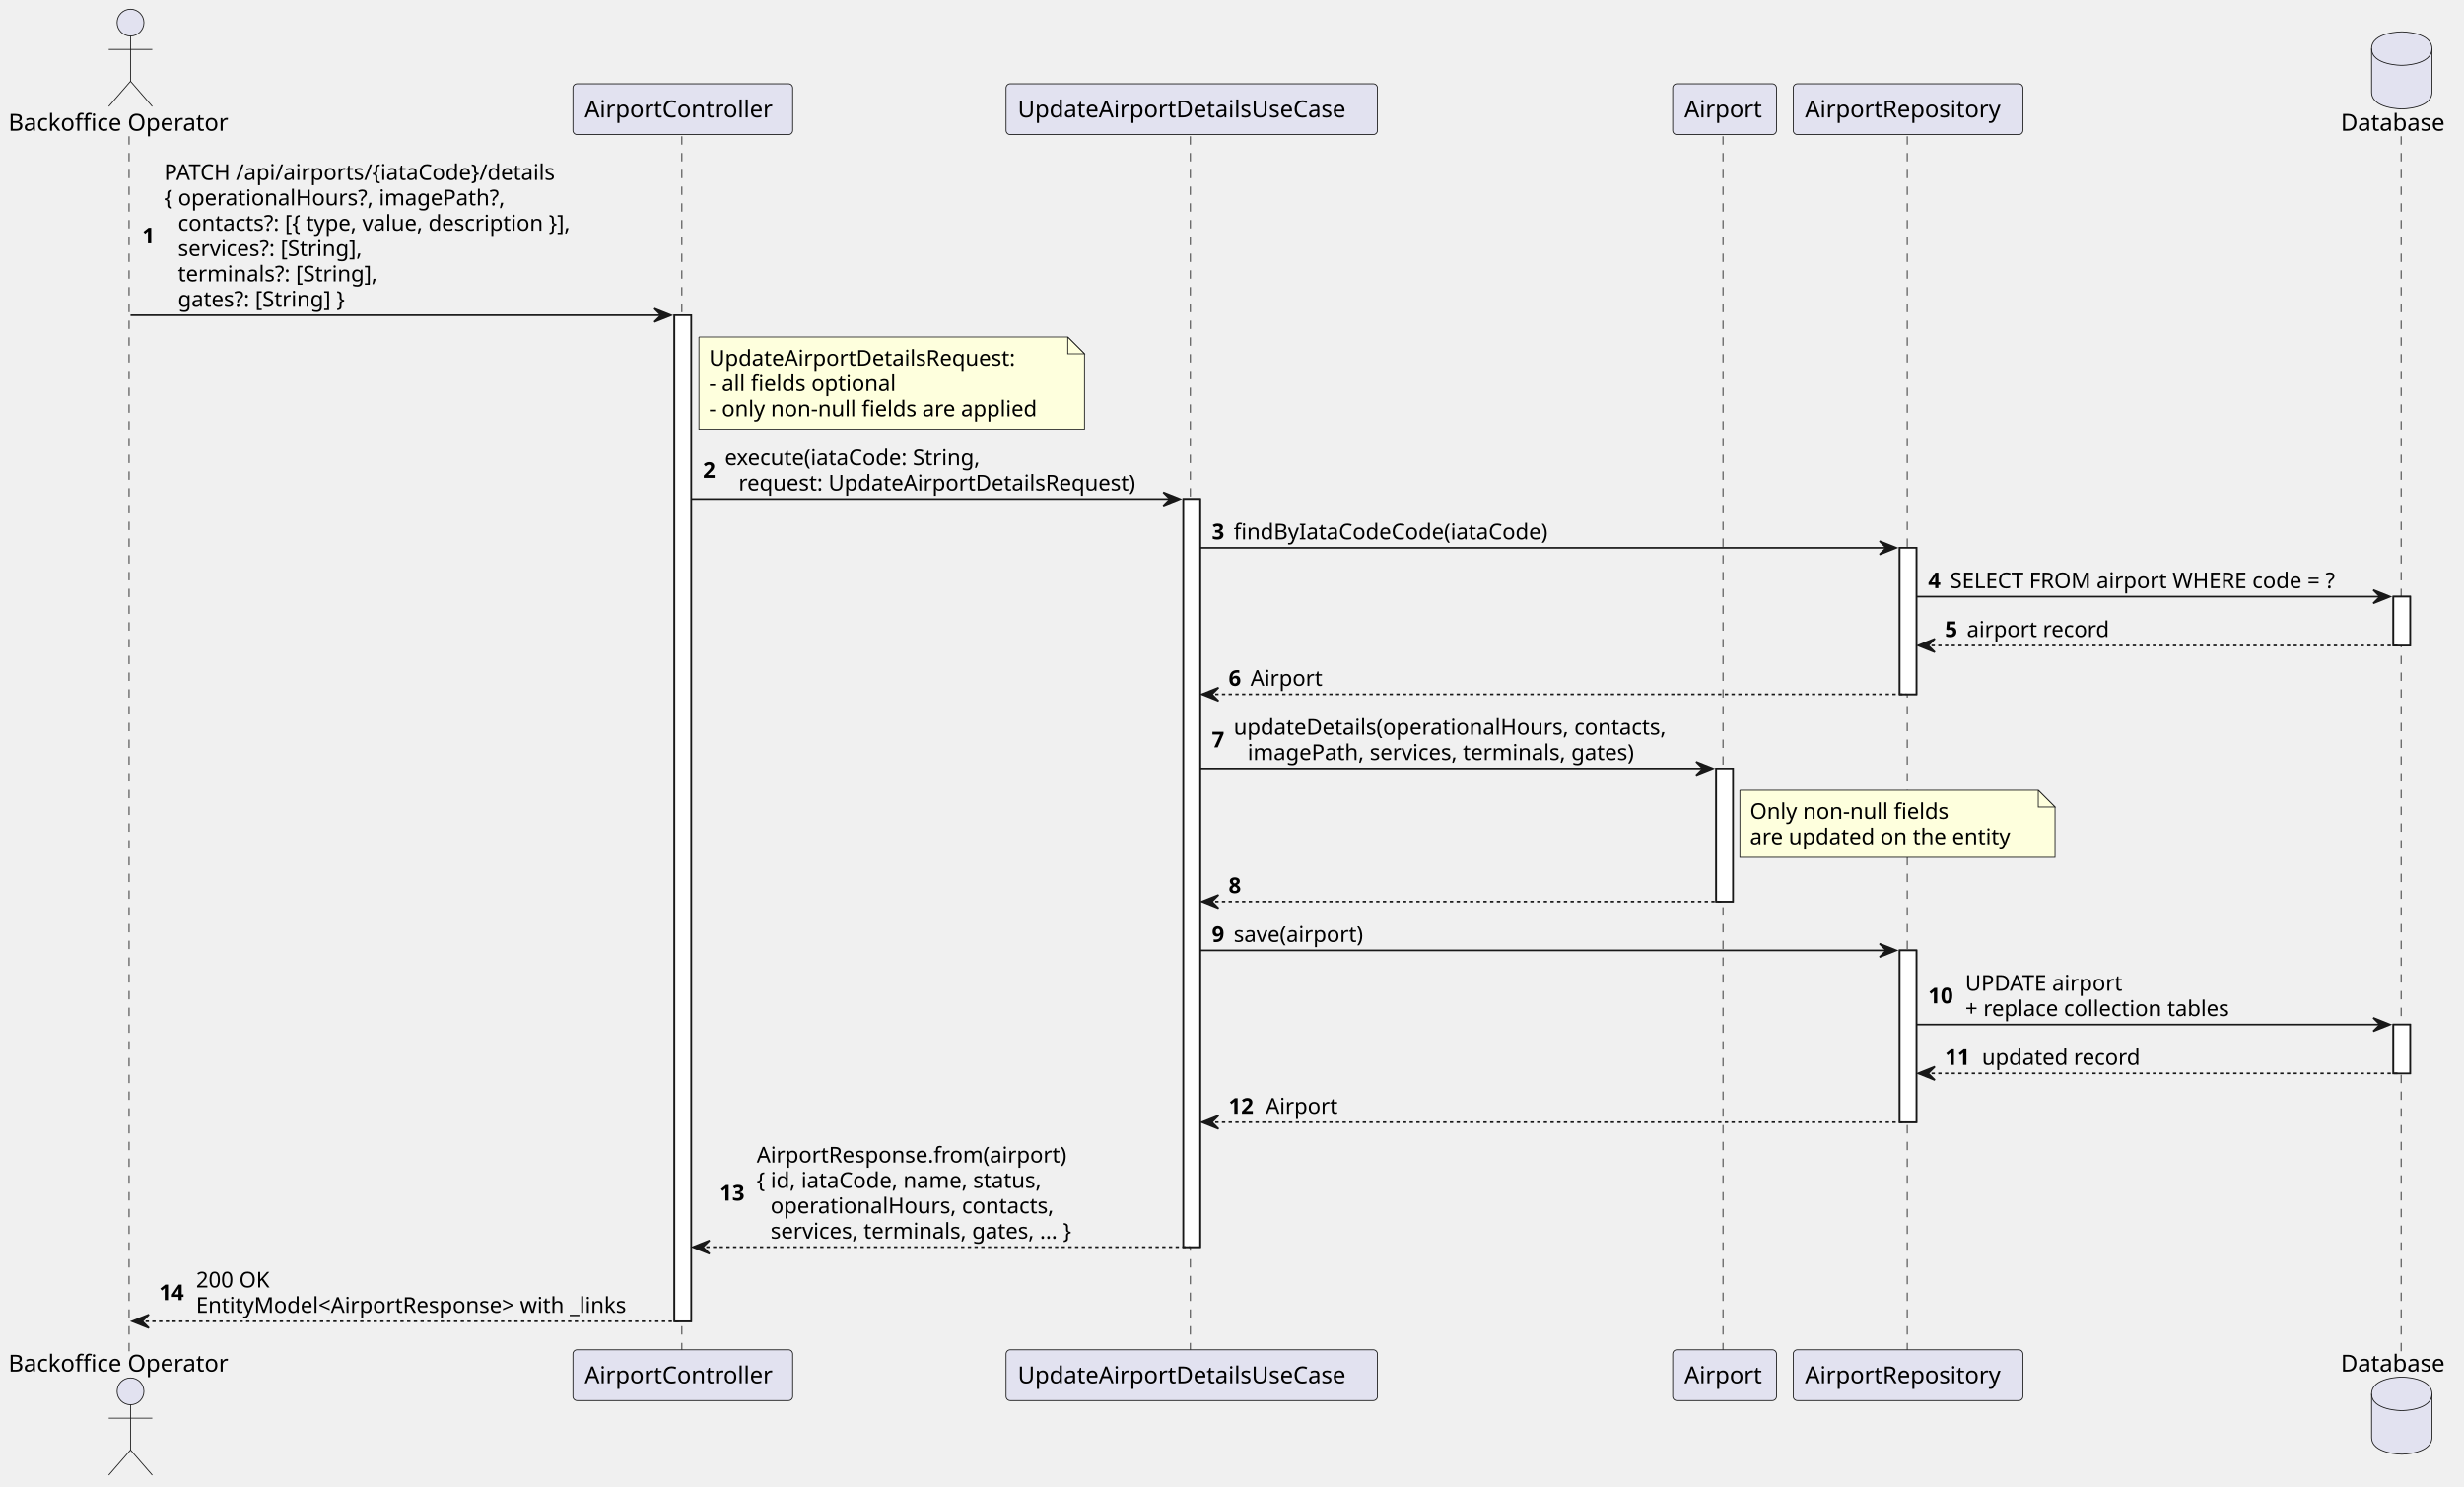
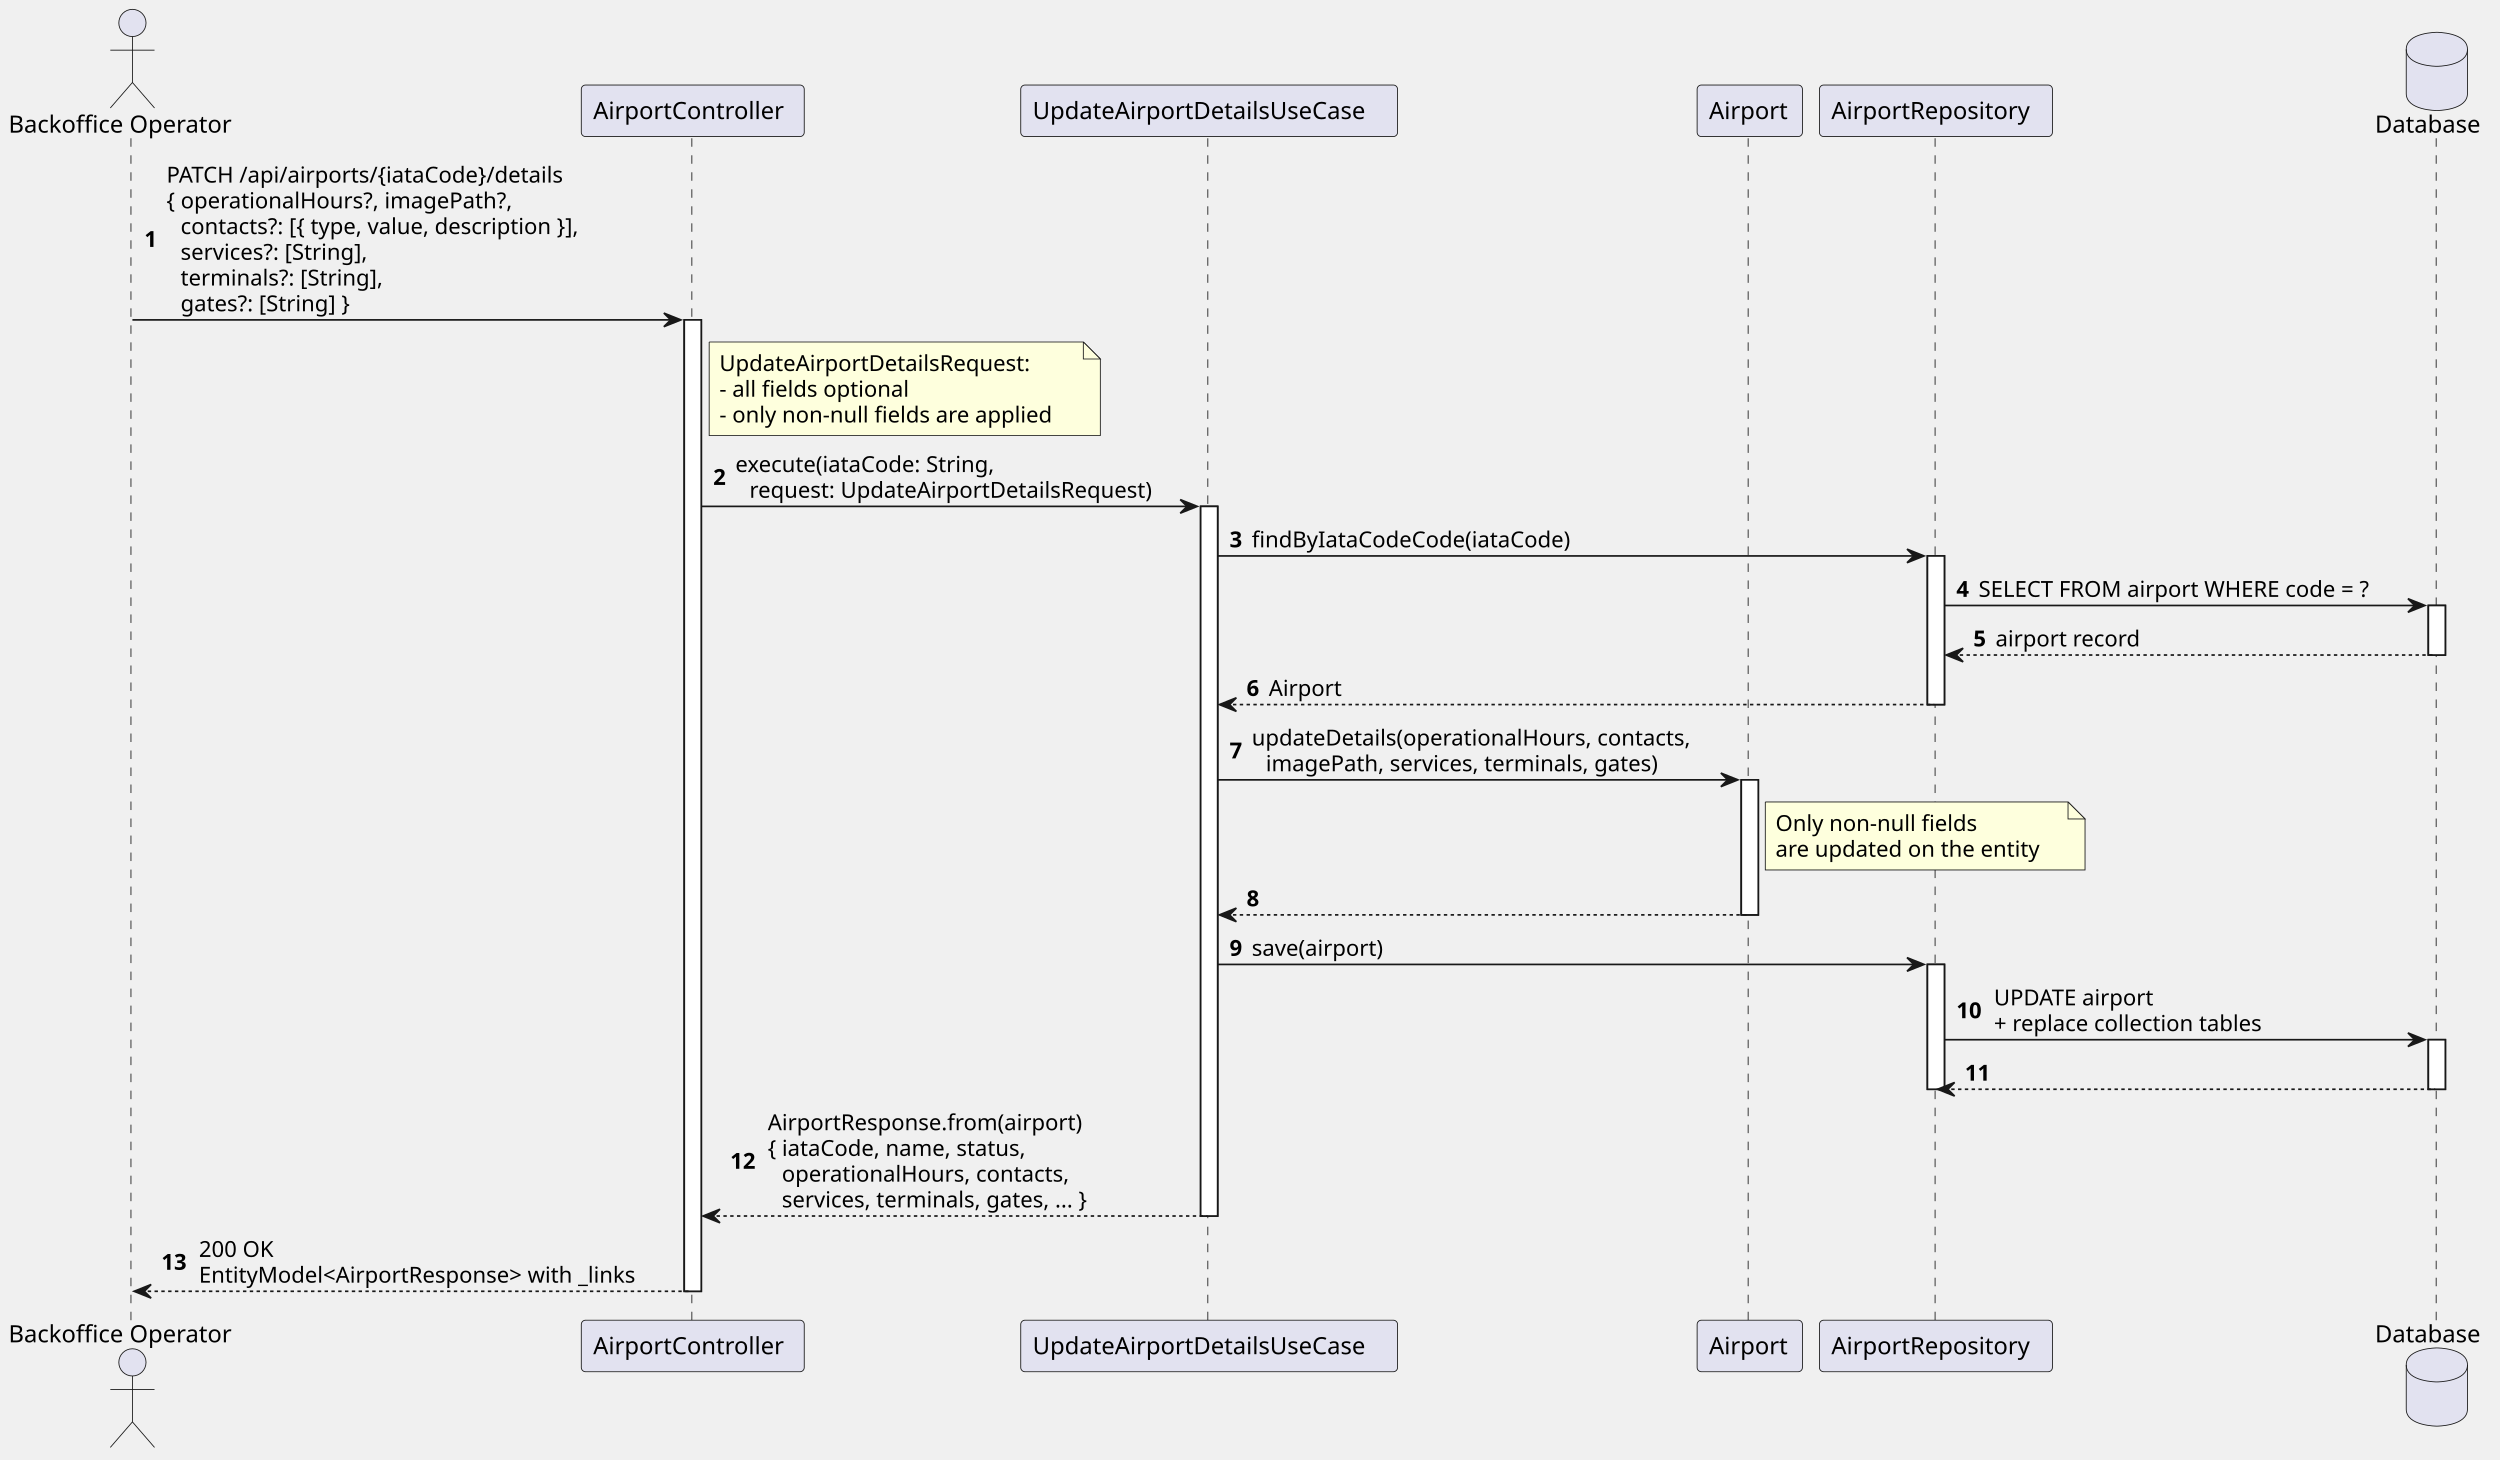
- <svg xmlns="http://www.w3.org/2000/svg" contentStyleType="text/css" data-diagram-type="SEQUENCE" height="887px" preserveAspectRatio="none" style="width:1470px;height:887px;background:#FFFFFF;" version="1.1" viewBox="0 0 1470 887" width="1470px" zoomAndPan="magnify">
+ <svg xmlns="http://www.w3.org/2000/svg" contentStyleType="text/css" data-diagram-type="SEQUENCE" height="858px" preserveAspectRatio="none" style="width:1470px;height:858px;background:#FFFFFF;" version="1.1" viewBox="0 0 1470 858" width="1470px" zoomAndPan="magnify">
  <defs />
  <g>
    <g>
-       <rect fill="#FFFFFF" height="600.32" style="stroke:#181818;stroke-width:1;" width="10" x="402.35" y="188.094" />
-     </g>
-     <g>
-       <rect fill="#FFFFFF" height="446.391" style="stroke:#181818;stroke-width:1;" width="10" x="705.982" y="297.758" />
+       <rect fill="#FFFFFF" height="571.188" style="stroke:#181818;stroke-width:1;" width="10" x="402.35" y="188.094" />
+     </g>
+     <g>
+       <rect fill="#FFFFFF" height="417.258" style="stroke:#181818;stroke-width:1;" width="10" x="705.982" y="297.758" />
    </g>
    <g>
      <rect fill="#FFFFFF" height="79.398" style="stroke:#181818;stroke-width:1;" width="10" x="1023.871" y="458.555" />
    </g>
    <g>
      <rect fill="#FFFFFF" height="87.398" style="stroke:#181818;stroke-width:1;" width="10" x="1133.327" y="326.891" />
    </g>
    <g>
-       <rect fill="#FFFFFF" height="102.531" style="stroke:#181818;stroke-width:1;" width="10" x="1133.327" y="567.086" />
+       <rect fill="#FFFFFF" height="73.398" style="stroke:#181818;stroke-width:1;" width="10" x="1133.327" y="567.086" />
    </g>
    <g>
      <rect fill="#FFFFFF" height="29.133" style="stroke:#181818;stroke-width:1;" width="10" x="1427.87" y="356.023" />
    </g>
    <g>
      <rect fill="#FFFFFF" height="29.133" style="stroke:#181818;stroke-width:1;" width="10" x="1427.87" y="611.352" />
    </g>
    <g class="participant-lifeline" data-entity-uid="part1" data-qualified-name="BO" id="part1-lifeline">
      <g>
-         <rect fill="#000000" fill-opacity="0" height="725.117" width="8" x="73.863" y="81.297" />
-         <line style="stroke:#181818;stroke-width:0.5;stroke-dasharray:5,5;" x1="77" x2="77" y1="81.297" y2="806.414" />
+         <rect fill="#000000" fill-opacity="0" height="695.984" width="8" x="73.863" y="81.297" />
+         <line style="stroke:#181818;stroke-width:0.5;stroke-dasharray:5,5;" x1="77" x2="77" y1="81.297" y2="777.281" />
      </g>
    </g>
    <g class="participant-lifeline" data-entity-uid="part2" data-qualified-name="Ctrl" id="part2-lifeline">
      <g>
-         <rect fill="#000000" fill-opacity="0" height="725.117" width="8" x="403.35" y="81.297" />
-         <line style="stroke:#181818;stroke-width:0.5;stroke-dasharray:5,5;" x1="406.803" x2="406.803" y1="81.297" y2="806.414" />
+         <rect fill="#000000" fill-opacity="0" height="695.984" width="8" x="403.35" y="81.297" />
+         <line style="stroke:#181818;stroke-width:0.5;stroke-dasharray:5,5;" x1="406.803" x2="406.803" y1="81.297" y2="777.281" />
      </g>
    </g>
    <g class="participant-lifeline" data-entity-uid="part3" data-qualified-name="UC" id="part3-lifeline">
      <g>
-         <rect fill="#000000" fill-opacity="0" height="725.117" width="8" x="706.982" y="81.297" />
-         <line style="stroke:#181818;stroke-width:0.5;stroke-dasharray:5,5;" x1="710.195" x2="710.195" y1="81.297" y2="806.414" />
+         <rect fill="#000000" fill-opacity="0" height="695.984" width="8" x="706.982" y="81.297" />
+         <line style="stroke:#181818;stroke-width:0.5;stroke-dasharray:5,5;" x1="710.195" x2="710.195" y1="81.297" y2="777.281" />
      </g>
    </g>
    <g class="participant-lifeline" data-entity-uid="part4" data-qualified-name="Entity" id="part4-lifeline">
      <g>
-         <rect fill="#000000" fill-opacity="0" height="725.117" width="8" x="1024.871" y="81.297" />
-         <line style="stroke:#181818;stroke-width:0.5;stroke-dasharray:5,5;" x1="1027.911" x2="1027.911" y1="81.297" y2="806.414" />
+         <rect fill="#000000" fill-opacity="0" height="695.984" width="8" x="1024.871" y="81.297" />
+         <line style="stroke:#181818;stroke-width:0.5;stroke-dasharray:5,5;" x1="1027.911" x2="1027.911" y1="81.297" y2="777.281" />
      </g>
    </g>
    <g class="participant-lifeline" data-entity-uid="part5" data-qualified-name="Repo" id="part5-lifeline">
      <g>
-         <rect fill="#000000" fill-opacity="0" height="725.117" width="8" x="1134.327" y="81.297" />
-         <line style="stroke:#181818;stroke-width:0.5;stroke-dasharray:5,5;" x1="1137.831" x2="1137.831" y1="81.297" y2="806.414" />
+         <rect fill="#000000" fill-opacity="0" height="695.984" width="8" x="1134.327" y="81.297" />
+         <line style="stroke:#181818;stroke-width:0.5;stroke-dasharray:5,5;" x1="1137.831" x2="1137.831" y1="81.297" y2="777.281" />
      </g>
    </g>
    <g class="participant-lifeline" data-entity-uid="part6" data-qualified-name="DB" id="part6-lifeline">
      <g>
-         <rect fill="#000000" fill-opacity="0" height="725.117" width="8" x="1428.87" y="81.297" />
-         <line style="stroke:#181818;stroke-width:0.5;stroke-dasharray:5,5;" x1="1432.469" x2="1432.469" y1="81.297" y2="806.414" />
+         <rect fill="#000000" fill-opacity="0" height="695.984" width="8" x="1428.87" y="81.297" />
+         <line style="stroke:#181818;stroke-width:0.5;stroke-dasharray:5,5;" x1="1432.469" x2="1432.469" y1="81.297" y2="777.281" />
      </g>
    </g>
    <g class="participant participant-head" data-entity-uid="part1" data-qualified-name="BO" id="part1-head">
      <text fill="#000000" font-family="sans-serif" font-size="14" lengthAdjust="spacing" textLength="139.727" x="5" y="77.995">Backoffice Operator</text>
      <ellipse cx="77.863" cy="13.5" fill="#E2E2F0" rx="8" ry="8" style="stroke:#181818;stroke-width:0.5;" />
      <path d="M77.863,21.5 L77.863,48.5 M64.863,29.5 L90.863,29.5 M77.863,48.5 L64.863,63.5 M77.863,48.5 L90.863,63.5" fill="none" style="stroke:#181818;stroke-width:0.5;" />
    </g>
    <g class="participant participant-tail" data-entity-uid="part1" data-qualified-name="BO" id="part1-tail">
-       <text fill="#000000" font-family="sans-serif" font-size="14" lengthAdjust="spacing" textLength="139.727" x="5" y="818.409">Backoffice Operator</text>
-       <ellipse cx="77.863" cy="830.211" fill="#E2E2F0" rx="8" ry="8" style="stroke:#181818;stroke-width:0.5;" />
-       <path d="M77.863,838.211 L77.863,865.211 M64.863,846.211 L90.863,846.211 M77.863,865.211 L64.863,880.211 M77.863,865.211 L90.863,880.211" fill="none" style="stroke:#181818;stroke-width:0.5;" />
+       <text fill="#000000" font-family="sans-serif" font-size="14" lengthAdjust="spacing" textLength="139.727" x="5" y="789.276">Backoffice Operator</text>
+       <ellipse cx="77.863" cy="801.078" fill="#E2E2F0" rx="8" ry="8" style="stroke:#181818;stroke-width:0.5;" />
+       <path d="M77.863,809.078 L77.863,836.078 M64.863,817.078 L90.863,817.078 M77.863,836.078 L64.863,851.078 M77.863,836.078 L90.863,851.078" fill="none" style="stroke:#181818;stroke-width:0.5;" />
    </g>
    <g class="participant participant-head" data-entity-uid="part2" data-qualified-name="Ctrl" id="part2-head">
      <rect fill="#E2E2F0" height="30.297" rx="2.5" ry="2.5" style="stroke:#181818;stroke-width:0.5;" width="131.093" x="341.803" y="50" />
      <text fill="#000000" font-family="sans-serif" font-size="14" lengthAdjust="spacing" textLength="117.093" x="348.803" y="69.995">AirportController</text>
    </g>
    <g class="participant participant-tail" data-entity-uid="part2" data-qualified-name="Ctrl" id="part2-tail">
-       <rect fill="#E2E2F0" height="30.297" rx="2.5" ry="2.5" style="stroke:#181818;stroke-width:0.5;" width="131.093" x="341.803" y="805.414" />
-       <text fill="#000000" font-family="sans-serif" font-size="14" lengthAdjust="spacing" textLength="117.093" x="348.803" y="825.409">AirportController</text>
+       <rect fill="#E2E2F0" height="30.297" rx="2.5" ry="2.5" style="stroke:#181818;stroke-width:0.5;" width="131.093" x="341.803" y="776.281" />
+       <text fill="#000000" font-family="sans-serif" font-size="14" lengthAdjust="spacing" textLength="117.093" x="348.803" y="796.276">AirportController</text>
    </g>
    <g class="participant participant-head" data-entity-uid="part3" data-qualified-name="UC" id="part3-head">
      <rect fill="#E2E2F0" height="30.297" rx="2.5" ry="2.5" style="stroke:#181818;stroke-width:0.5;" width="221.573" x="600.195" y="50" />
      <text fill="#000000" font-family="sans-serif" font-size="14" lengthAdjust="spacing" textLength="207.573" x="607.195" y="69.995">UpdateAirportDetailsUseCase</text>
    </g>
    <g class="participant participant-tail" data-entity-uid="part3" data-qualified-name="UC" id="part3-tail">
-       <rect fill="#E2E2F0" height="30.297" rx="2.5" ry="2.5" style="stroke:#181818;stroke-width:0.5;" width="221.573" x="600.195" y="805.414" />
-       <text fill="#000000" font-family="sans-serif" font-size="14" lengthAdjust="spacing" textLength="207.573" x="607.195" y="825.409">UpdateAirportDetailsUseCase</text>
+       <rect fill="#E2E2F0" height="30.297" rx="2.5" ry="2.5" style="stroke:#181818;stroke-width:0.5;" width="221.573" x="600.195" y="776.281" />
+       <text fill="#000000" font-family="sans-serif" font-size="14" lengthAdjust="spacing" textLength="207.573" x="607.195" y="796.276">UpdateAirportDetailsUseCase</text>
    </g>
    <g class="participant participant-head" data-entity-uid="part4" data-qualified-name="Entity" id="part4-head">
      <rect fill="#E2E2F0" height="30.297" rx="2.5" ry="2.5" style="stroke:#181818;stroke-width:0.5;" width="61.92" x="997.911" y="50" />
      <text fill="#000000" font-family="sans-serif" font-size="14" lengthAdjust="spacing" textLength="47.92" x="1004.911" y="69.995">Airport</text>
    </g>
    <g class="participant participant-tail" data-entity-uid="part4" data-qualified-name="Entity" id="part4-tail">
-       <rect fill="#E2E2F0" height="30.297" rx="2.5" ry="2.5" style="stroke:#181818;stroke-width:0.5;" width="61.92" x="997.911" y="805.414" />
-       <text fill="#000000" font-family="sans-serif" font-size="14" lengthAdjust="spacing" textLength="47.92" x="1004.911" y="825.409">Airport</text>
+       <rect fill="#E2E2F0" height="30.297" rx="2.5" ry="2.5" style="stroke:#181818;stroke-width:0.5;" width="61.92" x="997.911" y="776.281" />
+       <text fill="#000000" font-family="sans-serif" font-size="14" lengthAdjust="spacing" textLength="47.92" x="1004.911" y="796.276">Airport</text>
    </g>
    <g class="participant participant-head" data-entity-uid="part5" data-qualified-name="Repo" id="part5-head">
      <rect fill="#E2E2F0" height="30.297" rx="2.5" ry="2.5" style="stroke:#181818;stroke-width:0.5;" width="136.992" x="1069.831" y="50" />
      <text fill="#000000" font-family="sans-serif" font-size="14" lengthAdjust="spacing" textLength="122.992" x="1076.831" y="69.995">AirportRepository</text>
    </g>
    <g class="participant participant-tail" data-entity-uid="part5" data-qualified-name="Repo" id="part5-tail">
-       <rect fill="#E2E2F0" height="30.297" rx="2.5" ry="2.5" style="stroke:#181818;stroke-width:0.5;" width="136.992" x="1069.831" y="805.414" />
-       <text fill="#000000" font-family="sans-serif" font-size="14" lengthAdjust="spacing" textLength="122.992" x="1076.831" y="825.409">AirportRepository</text>
+       <rect fill="#E2E2F0" height="30.297" rx="2.5" ry="2.5" style="stroke:#181818;stroke-width:0.5;" width="136.992" x="1069.831" y="776.281" />
+       <text fill="#000000" font-family="sans-serif" font-size="14" lengthAdjust="spacing" textLength="122.992" x="1076.831" y="796.276">AirportRepository</text>
    </g>
    <g class="participant participant-head" data-entity-uid="part6" data-qualified-name="DB" id="part6-head">
      <text fill="#000000" font-family="sans-serif" font-size="14" lengthAdjust="spacing" textLength="66.801" x="1396.469" y="77.995">Database</text>
      <path d="M1414.87,29 C1414.87,19 1432.87,19 1432.87,19 C1432.87,19 1450.87,19 1450.87,29 L1450.87,55 C1450.87,65 1432.87,65 1432.87,65 C1432.87,65 1414.87,65 1414.87,55 L1414.87,29" fill="#E2E2F0" style="stroke:#181818;stroke-width:0.5;" />
      <path d="M1414.87,29 C1414.87,39 1432.87,39 1432.87,39 C1432.87,39 1450.87,39 1450.87,29" fill="none" style="stroke:#181818;stroke-width:0.5;" />
    </g>
    <g class="participant participant-tail" data-entity-uid="part6" data-qualified-name="DB" id="part6-tail">
-       <text fill="#000000" font-family="sans-serif" font-size="14" lengthAdjust="spacing" textLength="66.801" x="1396.469" y="818.409">Database</text>
-       <path d="M1414.87,831.711 C1414.87,821.711 1432.87,821.711 1432.87,821.711 C1432.87,821.711 1450.87,821.711 1450.87,831.711 L1450.87,857.711 C1450.87,867.711 1432.87,867.711 1432.87,867.711 C1432.87,867.711 1414.87,867.711 1414.87,857.711 L1414.87,831.711" fill="#E2E2F0" style="stroke:#181818;stroke-width:0.5;" />
-       <path d="M1414.87,831.711 C1414.87,841.711 1432.87,841.711 1432.87,841.711 C1432.87,841.711 1450.87,841.711 1450.87,831.711" fill="none" style="stroke:#181818;stroke-width:0.5;" />
-     </g>
-     <g>
-       <rect fill="#FFFFFF" height="600.32" style="stroke:#181818;stroke-width:1;" width="10" x="402.35" y="188.094" />
-     </g>
-     <g>
-       <rect fill="#FFFFFF" height="446.391" style="stroke:#181818;stroke-width:1;" width="10" x="705.982" y="297.758" />
+       <text fill="#000000" font-family="sans-serif" font-size="14" lengthAdjust="spacing" textLength="66.801" x="1396.469" y="789.276">Database</text>
+       <path d="M1414.87,802.578 C1414.87,792.578 1432.87,792.578 1432.87,792.578 C1432.87,792.578 1450.87,792.578 1450.87,802.578 L1450.87,828.578 C1450.87,838.578 1432.87,838.578 1432.87,838.578 C1432.87,838.578 1414.87,838.578 1414.87,828.578 L1414.87,802.578" fill="#E2E2F0" style="stroke:#181818;stroke-width:0.5;" />
+       <path d="M1414.87,802.578 C1414.87,812.578 1432.87,812.578 1432.87,812.578 C1432.87,812.578 1450.87,812.578 1450.87,802.578" fill="none" style="stroke:#181818;stroke-width:0.5;" />
+     </g>
+     <g>
+       <rect fill="#FFFFFF" height="571.188" style="stroke:#181818;stroke-width:1;" width="10" x="402.35" y="188.094" />
+     </g>
+     <g>
+       <rect fill="#FFFFFF" height="417.258" style="stroke:#181818;stroke-width:1;" width="10" x="705.982" y="297.758" />
    </g>
    <g>
      <rect fill="#FFFFFF" height="79.398" style="stroke:#181818;stroke-width:1;" width="10" x="1023.871" y="458.555" />
    </g>
    <g>
      <rect fill="#FFFFFF" height="87.398" style="stroke:#181818;stroke-width:1;" width="10" x="1133.327" y="326.891" />
    </g>
    <g>
-       <rect fill="#FFFFFF" height="102.531" style="stroke:#181818;stroke-width:1;" width="10" x="1133.327" y="567.086" />
+       <rect fill="#FFFFFF" height="73.398" style="stroke:#181818;stroke-width:1;" width="10" x="1133.327" y="567.086" />
    </g>
    <g>
      <rect fill="#FFFFFF" height="29.133" style="stroke:#181818;stroke-width:1;" width="10" x="1427.87" y="356.023" />
    </g>
    <g>
      <rect fill="#FFFFFF" height="29.133" style="stroke:#181818;stroke-width:1;" width="10" x="1427.87" y="611.352" />
    </g>
    <g class="message" data-entity-1="part1" data-entity-2="part2" id="msg1">
      <polygon fill="#181818" points="390.35,184.094,400.35,188.094,390.35,192.094,394.35,188.094" style="stroke:#181818;stroke-width:1;" />
      <line style="stroke:#181818;stroke-width:1;" x1="77.863" x2="396.35" y1="188.094" y2="188.094" />
      <text fill="#000000" font-family="sans-serif" font-size="13" font-weight="bold" lengthAdjust="spacing" textLength="9.045" x="84.863" y="145.196">1</text>
      <text fill="#000000" font-family="sans-serif" font-size="13" lengthAdjust="spacing" textLength="253.125" x="97.909" y="107.364">PATCH /api/airports/{iataCode}/details</text>
      <text fill="#000000" font-family="sans-serif" font-size="13" lengthAdjust="spacing" textLength="220.315" x="97.909" y="122.497">{ operationalHours?, imagePath?,</text>
      <text fill="#000000" font-family="sans-serif" font-size="13" lengthAdjust="spacing" textLength="263.275" x="106.173" y="137.629">contacts?: [{ type, value, description }],</text>
      <text fill="#000000" font-family="sans-serif" font-size="13" lengthAdjust="spacing" textLength="121.824" x="106.173" y="152.762">services?: [String],</text>
      <text fill="#000000" font-family="sans-serif" font-size="13" lengthAdjust="spacing" textLength="129.791" x="106.173" y="167.895">terminals?: [String],</text>
      <text fill="#000000" font-family="sans-serif" font-size="13" lengthAdjust="spacing" textLength="112.842" x="106.173" y="183.028">gates?: [String] }</text>
    </g>
    <path d="M417,201.094 L417,256.094 L647,256.094 L647,211.094 L637,201.094 L417,201.094" fill="#FEFFDD" style="stroke:#181818;stroke-width:0.5;" />
    <path d="M637,201.094 L637,211.094 L647,211.094 L637,201.094" fill="#FEFFDD" style="stroke:#181818;stroke-width:0.5;" />
    <text fill="#000000" font-family="sans-serif" font-size="13" lengthAdjust="spacing" textLength="194.416" x="423" y="218.161">UpdateAirportDetailsRequest:</text>
    <text fill="#000000" font-family="sans-serif" font-size="13" lengthAdjust="spacing" textLength="119.787" x="423" y="233.293">- all fields optional</text>
    <text fill="#000000" font-family="sans-serif" font-size="13" lengthAdjust="spacing" textLength="209.752" x="423" y="248.426">- only non-null fields are applied</text>
    <g class="message" data-entity-1="part2" data-entity-2="part3" id="msg2">
      <polygon fill="#181818" points="693.982,293.758,703.982,297.758,693.982,301.758,697.982,297.758" style="stroke:#181818;stroke-width:1;" />
      <line style="stroke:#181818;stroke-width:1;" x1="412.35" x2="699.982" y1="297.758" y2="297.758" />
      <text fill="#000000" font-family="sans-serif" font-size="13" font-weight="bold" lengthAdjust="spacing" textLength="9.045" x="419.35" y="285.125">2</text>
      <text fill="#000000" font-family="sans-serif" font-size="13" lengthAdjust="spacing" textLength="166.607" x="432.395" y="277.559">execute(iataCode: String,</text>
      <text fill="#000000" font-family="sans-serif" font-size="13" lengthAdjust="spacing" textLength="253.322" x="440.66" y="292.692">request: UpdateAirportDetailsRequest)</text>
    </g>
    <g class="message" data-entity-1="part3" data-entity-2="part5" id="msg3">
      <polygon fill="#181818" points="1121.327,322.891,1131.327,326.891,1121.327,330.891,1125.327,326.891" style="stroke:#181818;stroke-width:1;" />
      <line style="stroke:#181818;stroke-width:1;" x1="715.982" x2="1127.327" y1="326.891" y2="326.891" />
      <text fill="#000000" font-family="sans-serif" font-size="13" font-weight="bold" lengthAdjust="spacing" textLength="9.045" x="722.982" y="321.825">3</text>
      <text fill="#000000" font-family="sans-serif" font-size="13" lengthAdjust="spacing" textLength="200.783" x="736.027" y="321.825">findByIataCodeCode(iataCode)</text>
    </g>
    <g class="message" data-entity-1="part5" data-entity-2="part6" id="msg4">
      <polygon fill="#181818" points="1415.87,352.023,1425.87,356.023,1415.87,360.023,1419.87,356.023" style="stroke:#181818;stroke-width:1;" />
      <line style="stroke:#181818;stroke-width:1;" x1="1143.327" x2="1421.87" y1="356.023" y2="356.023" />
      <text fill="#000000" font-family="sans-serif" font-size="13" font-weight="bold" lengthAdjust="spacing" textLength="9.045" x="1150.327" y="350.957">4</text>
      <text fill="#000000" font-family="sans-serif" font-size="13" lengthAdjust="spacing" textLength="252.497" x="1163.373" y="350.957">SELECT FROM airport WHERE code = ?</text>
    </g>
    <g class="message" data-entity-1="part6" data-entity-2="part5" id="msg5">
      <polygon fill="#181818" points="1154.327,381.156,1144.327,385.156,1154.327,389.156,1150.327,385.156" style="stroke:#181818;stroke-width:1;" />
      <line style="stroke:#181818;stroke-width:1;stroke-dasharray:2,2;" x1="1148.327" x2="1431.87" y1="385.156" y2="385.156" />
      <text fill="#000000" font-family="sans-serif" font-size="13" font-weight="bold" lengthAdjust="spacing" textLength="9.045" x="1160.327" y="380.09">5</text>
      <text fill="#000000" font-family="sans-serif" font-size="13" lengthAdjust="spacing" textLength="89.743" x="1173.373" y="380.09">airport record</text>
    </g>
    <g class="message" data-entity-1="part5" data-entity-2="part3" id="msg6">
      <polygon fill="#181818" points="726.982,410.289,716.982,414.289,726.982,418.289,722.982,414.289" style="stroke:#181818;stroke-width:1;" />
      <line style="stroke:#181818;stroke-width:1;stroke-dasharray:2,2;" x1="720.982" x2="1137.327" y1="414.289" y2="414.289" />
      <text fill="#000000" font-family="sans-serif" font-size="13" font-weight="bold" lengthAdjust="spacing" textLength="9.045" x="732.982" y="409.223">6</text>
      <text fill="#000000" font-family="sans-serif" font-size="13" lengthAdjust="spacing" textLength="44.497" x="746.027" y="409.223">Airport</text>
    </g>
    <g class="message" data-entity-1="part3" data-entity-2="part4" id="msg7">
      <polygon fill="#181818" points="1011.871,454.555,1021.871,458.555,1011.871,462.555,1015.871,458.555" style="stroke:#181818;stroke-width:1;" />
      <line style="stroke:#181818;stroke-width:1;" x1="715.982" x2="1017.871" y1="458.555" y2="458.555" />
      <text fill="#000000" font-family="sans-serif" font-size="13" font-weight="bold" lengthAdjust="spacing" textLength="9.045" x="722.982" y="445.922">7</text>
      <text fill="#000000" font-family="sans-serif" font-size="13" lengthAdjust="spacing" textLength="275.844" x="736.027" y="438.356">updateDetails(operationalHours, contacts,</text>
      <text fill="#000000" font-family="sans-serif" font-size="13" lengthAdjust="spacing" textLength="250.231" x="744.292" y="453.489">imagePath, services, terminals, gates)</text>
    </g>
    <path d="M1038,471.555 L1038,511.555 L1226,511.555 L1226,481.555 L1216,471.555 L1038,471.555" fill="#FEFFDD" style="stroke:#181818;stroke-width:0.5;" />
    <path d="M1216,471.555 L1216,481.555 L1226,481.555 L1216,471.555" fill="#FEFFDD" style="stroke:#181818;stroke-width:0.5;" />
    <text fill="#000000" font-family="sans-serif" font-size="13" lengthAdjust="spacing" textLength="125.69" x="1044" y="488.622">Only non-null fields</text>
    <text fill="#000000" font-family="sans-serif" font-size="13" lengthAdjust="spacing" textLength="167.159" x="1044" y="503.754">are updated on the entity</text>
    <g class="message" data-entity-1="part4" data-entity-2="part3" id="msg8">
      <polygon fill="#181818" points="726.982,533.953,716.982,537.953,726.982,541.953,722.982,537.953" style="stroke:#181818;stroke-width:1;" />
      <line style="stroke:#181818;stroke-width:1;stroke-dasharray:2,2;" x1="720.982" x2="1027.871" y1="537.953" y2="537.953" />
      <text fill="#000000" font-family="sans-serif" font-size="13" font-weight="bold" lengthAdjust="spacing" textLength="9.045" x="732.982" y="532.887">8</text>
      <text fill="#000000" font-family="sans-serif" font-size="13" lengthAdjust="spacing" textLength="4.132" x="746.027" y="532.887"> </text>
    </g>
    <g class="message" data-entity-1="part3" data-entity-2="part5" id="msg9">
      <polygon fill="#181818" points="1121.327,563.086,1131.327,567.086,1121.327,571.086,1125.327,567.086" style="stroke:#181818;stroke-width:1;" />
      <line style="stroke:#181818;stroke-width:1;" x1="715.982" x2="1127.327" y1="567.086" y2="567.086" />
      <text fill="#000000" font-family="sans-serif" font-size="13" font-weight="bold" lengthAdjust="spacing" textLength="9.045" x="722.982" y="562.02">9</text>
      <text fill="#000000" font-family="sans-serif" font-size="13" lengthAdjust="spacing" textLength="84.144" x="736.027" y="562.02">save(airport)</text>
    </g>
    <g class="message" data-entity-1="part5" data-entity-2="part6" id="msg10">
      <polygon fill="#181818" points="1415.87,607.352,1425.87,611.352,1415.87,615.352,1419.87,611.352" style="stroke:#181818;stroke-width:1;" />
      <line style="stroke:#181818;stroke-width:1;" x1="1143.327" x2="1421.87" y1="611.352" y2="611.352" />
      <text fill="#000000" font-family="sans-serif" font-size="13" font-weight="bold" lengthAdjust="spacing" textLength="18.091" x="1150.327" y="598.719">10</text>
      <text fill="#000000" font-family="sans-serif" font-size="13" lengthAdjust="spacing" textLength="100.115" x="1172.418" y="591.153">UPDATE airport</text>
      <text fill="#000000" font-family="sans-serif" font-size="13" lengthAdjust="spacing" textLength="173.678" x="1172.418" y="606.286">+ replace collection tables</text>
    </g>
    <g class="message" data-entity-1="part6" data-entity-2="part5" id="msg11">
-       <polygon fill="#181818" points="1154.327,636.484,1144.327,640.484,1154.327,644.484,1150.327,640.484" style="stroke:#181818;stroke-width:1;" />
-       <line style="stroke:#181818;stroke-width:1;stroke-dasharray:2,2;" x1="1148.327" x2="1431.87" y1="640.484" y2="640.484" />
-       <text fill="#000000" font-family="sans-serif" font-size="13" font-weight="bold" lengthAdjust="spacing" textLength="18.091" x="1160.327" y="635.418">11</text>
-       <text fill="#000000" font-family="sans-serif" font-size="13" lengthAdjust="spacing" textLength="100.23" x="1182.418" y="635.418">updated record</text>
-     </g>
-     <g class="message" data-entity-1="part5" data-entity-2="part3" id="msg12">
-       <polygon fill="#181818" points="726.982,665.617,716.982,669.617,726.982,673.617,722.982,669.617" style="stroke:#181818;stroke-width:1;" />
-       <line style="stroke:#181818;stroke-width:1;stroke-dasharray:2,2;" x1="720.982" x2="1137.327" y1="669.617" y2="669.617" />
-       <text fill="#000000" font-family="sans-serif" font-size="13" font-weight="bold" lengthAdjust="spacing" textLength="18.091" x="732.982" y="664.551">12</text>
-       <text fill="#000000" font-family="sans-serif" font-size="13" lengthAdjust="spacing" textLength="44.497" x="755.073" y="664.551">Airport</text>
-     </g>
-     <g class="message" data-entity-1="part3" data-entity-2="part2" id="msg13">
-       <polygon fill="#181818" points="423.35,740.148,413.35,744.148,423.35,748.148,419.35,744.148" style="stroke:#181818;stroke-width:1;" />
-       <line style="stroke:#181818;stroke-width:1;stroke-dasharray:2,2;" x1="417.35" x2="709.982" y1="744.148" y2="744.148" />
-       <text fill="#000000" font-family="sans-serif" font-size="13" font-weight="bold" lengthAdjust="spacing" textLength="18.091" x="429.35" y="716.383">13</text>
-       <text fill="#000000" font-family="sans-serif" font-size="13" lengthAdjust="spacing" textLength="195.901" x="451.44" y="693.684">AirportResponse.from(airport)</text>
-       <text fill="#000000" font-family="sans-serif" font-size="13" lengthAdjust="spacing" textLength="187.929" x="451.44" y="708.817">{ id, iataCode, name, status,</text>
-       <text fill="#000000" font-family="sans-serif" font-size="13" lengthAdjust="spacing" textLength="179.899" x="459.705" y="723.95">operationalHours, contacts,</text>
-       <text fill="#000000" font-family="sans-serif" font-size="13" lengthAdjust="spacing" textLength="200.326" x="459.705" y="739.082">services, terminals, gates, ... }</text>
-     </g>
-     <g class="message" data-entity-1="part2" data-entity-2="part1" id="msg14">
-       <polygon fill="#181818" points="88.863,784.414,78.863,788.414,88.863,792.414,84.863,788.414" style="stroke:#181818;stroke-width:1;" />
-       <line style="stroke:#181818;stroke-width:1;stroke-dasharray:2,2;" x1="82.863" x2="406.35" y1="788.414" y2="788.414" />
-       <text fill="#000000" font-family="sans-serif" font-size="13" font-weight="bold" lengthAdjust="spacing" textLength="18.091" x="94.863" y="775.782">14</text>
-       <text fill="#000000" font-family="sans-serif" font-size="13" lengthAdjust="spacing" textLength="47.703" x="116.954" y="768.215">200 OK</text>
-       <text fill="#000000" font-family="sans-serif" font-size="13" lengthAdjust="spacing" textLength="278.396" x="116.954" y="783.348">EntityModel&lt;AirportResponse&gt; with _links</text>
+       <polygon fill="#181818" points="1149.327,636.484,1139.327,640.484,1149.327,644.484,1145.327,640.484" style="stroke:#181818;stroke-width:1;" />
+       <line style="stroke:#181818;stroke-width:1;stroke-dasharray:2,2;" x1="1143.327" x2="1431.87" y1="640.484" y2="640.484" />
+       <text fill="#000000" font-family="sans-serif" font-size="13" font-weight="bold" lengthAdjust="spacing" textLength="18.091" x="1155.327" y="635.418">11</text>
+       <text fill="#000000" font-family="sans-serif" font-size="13" lengthAdjust="spacing" textLength="4.132" x="1177.418" y="635.418"> </text>
+     </g>
+     <g class="message" data-entity-1="part3" data-entity-2="part2" id="msg12">
+       <polygon fill="#181818" points="423.35,711.016,413.35,715.016,423.35,719.016,419.35,715.016" style="stroke:#181818;stroke-width:1;" />
+       <line style="stroke:#181818;stroke-width:1;stroke-dasharray:2,2;" x1="417.35" x2="709.982" y1="715.016" y2="715.016" />
+       <text fill="#000000" font-family="sans-serif" font-size="13" font-weight="bold" lengthAdjust="spacing" textLength="18.091" x="429.35" y="687.25">12</text>
+       <text fill="#000000" font-family="sans-serif" font-size="13" lengthAdjust="spacing" textLength="195.901" x="451.44" y="664.551">AirportResponse.from(airport)</text>
+       <text fill="#000000" font-family="sans-serif" font-size="13" lengthAdjust="spacing" textLength="167.8" x="451.44" y="679.684">{ iataCode, name, status,</text>
+       <text fill="#000000" font-family="sans-serif" font-size="13" lengthAdjust="spacing" textLength="179.899" x="459.705" y="694.817">operationalHours, contacts,</text>
+       <text fill="#000000" font-family="sans-serif" font-size="13" lengthAdjust="spacing" textLength="200.326" x="459.705" y="709.95">services, terminals, gates, ... }</text>
+     </g>
+     <g class="message" data-entity-1="part2" data-entity-2="part1" id="msg13">
+       <polygon fill="#181818" points="88.863,755.281,78.863,759.281,88.863,763.281,84.863,759.281" style="stroke:#181818;stroke-width:1;" />
+       <line style="stroke:#181818;stroke-width:1;stroke-dasharray:2,2;" x1="82.863" x2="406.35" y1="759.281" y2="759.281" />
+       <text fill="#000000" font-family="sans-serif" font-size="13" font-weight="bold" lengthAdjust="spacing" textLength="18.091" x="94.863" y="746.649">13</text>
+       <text fill="#000000" font-family="sans-serif" font-size="13" lengthAdjust="spacing" textLength="47.703" x="116.954" y="739.082">200 OK</text>
+       <text fill="#000000" font-family="sans-serif" font-size="13" lengthAdjust="spacing" textLength="278.396" x="116.954" y="754.215">EntityModel&lt;AirportResponse&gt; with _links</text>
    </g>
  </g>
</svg>
